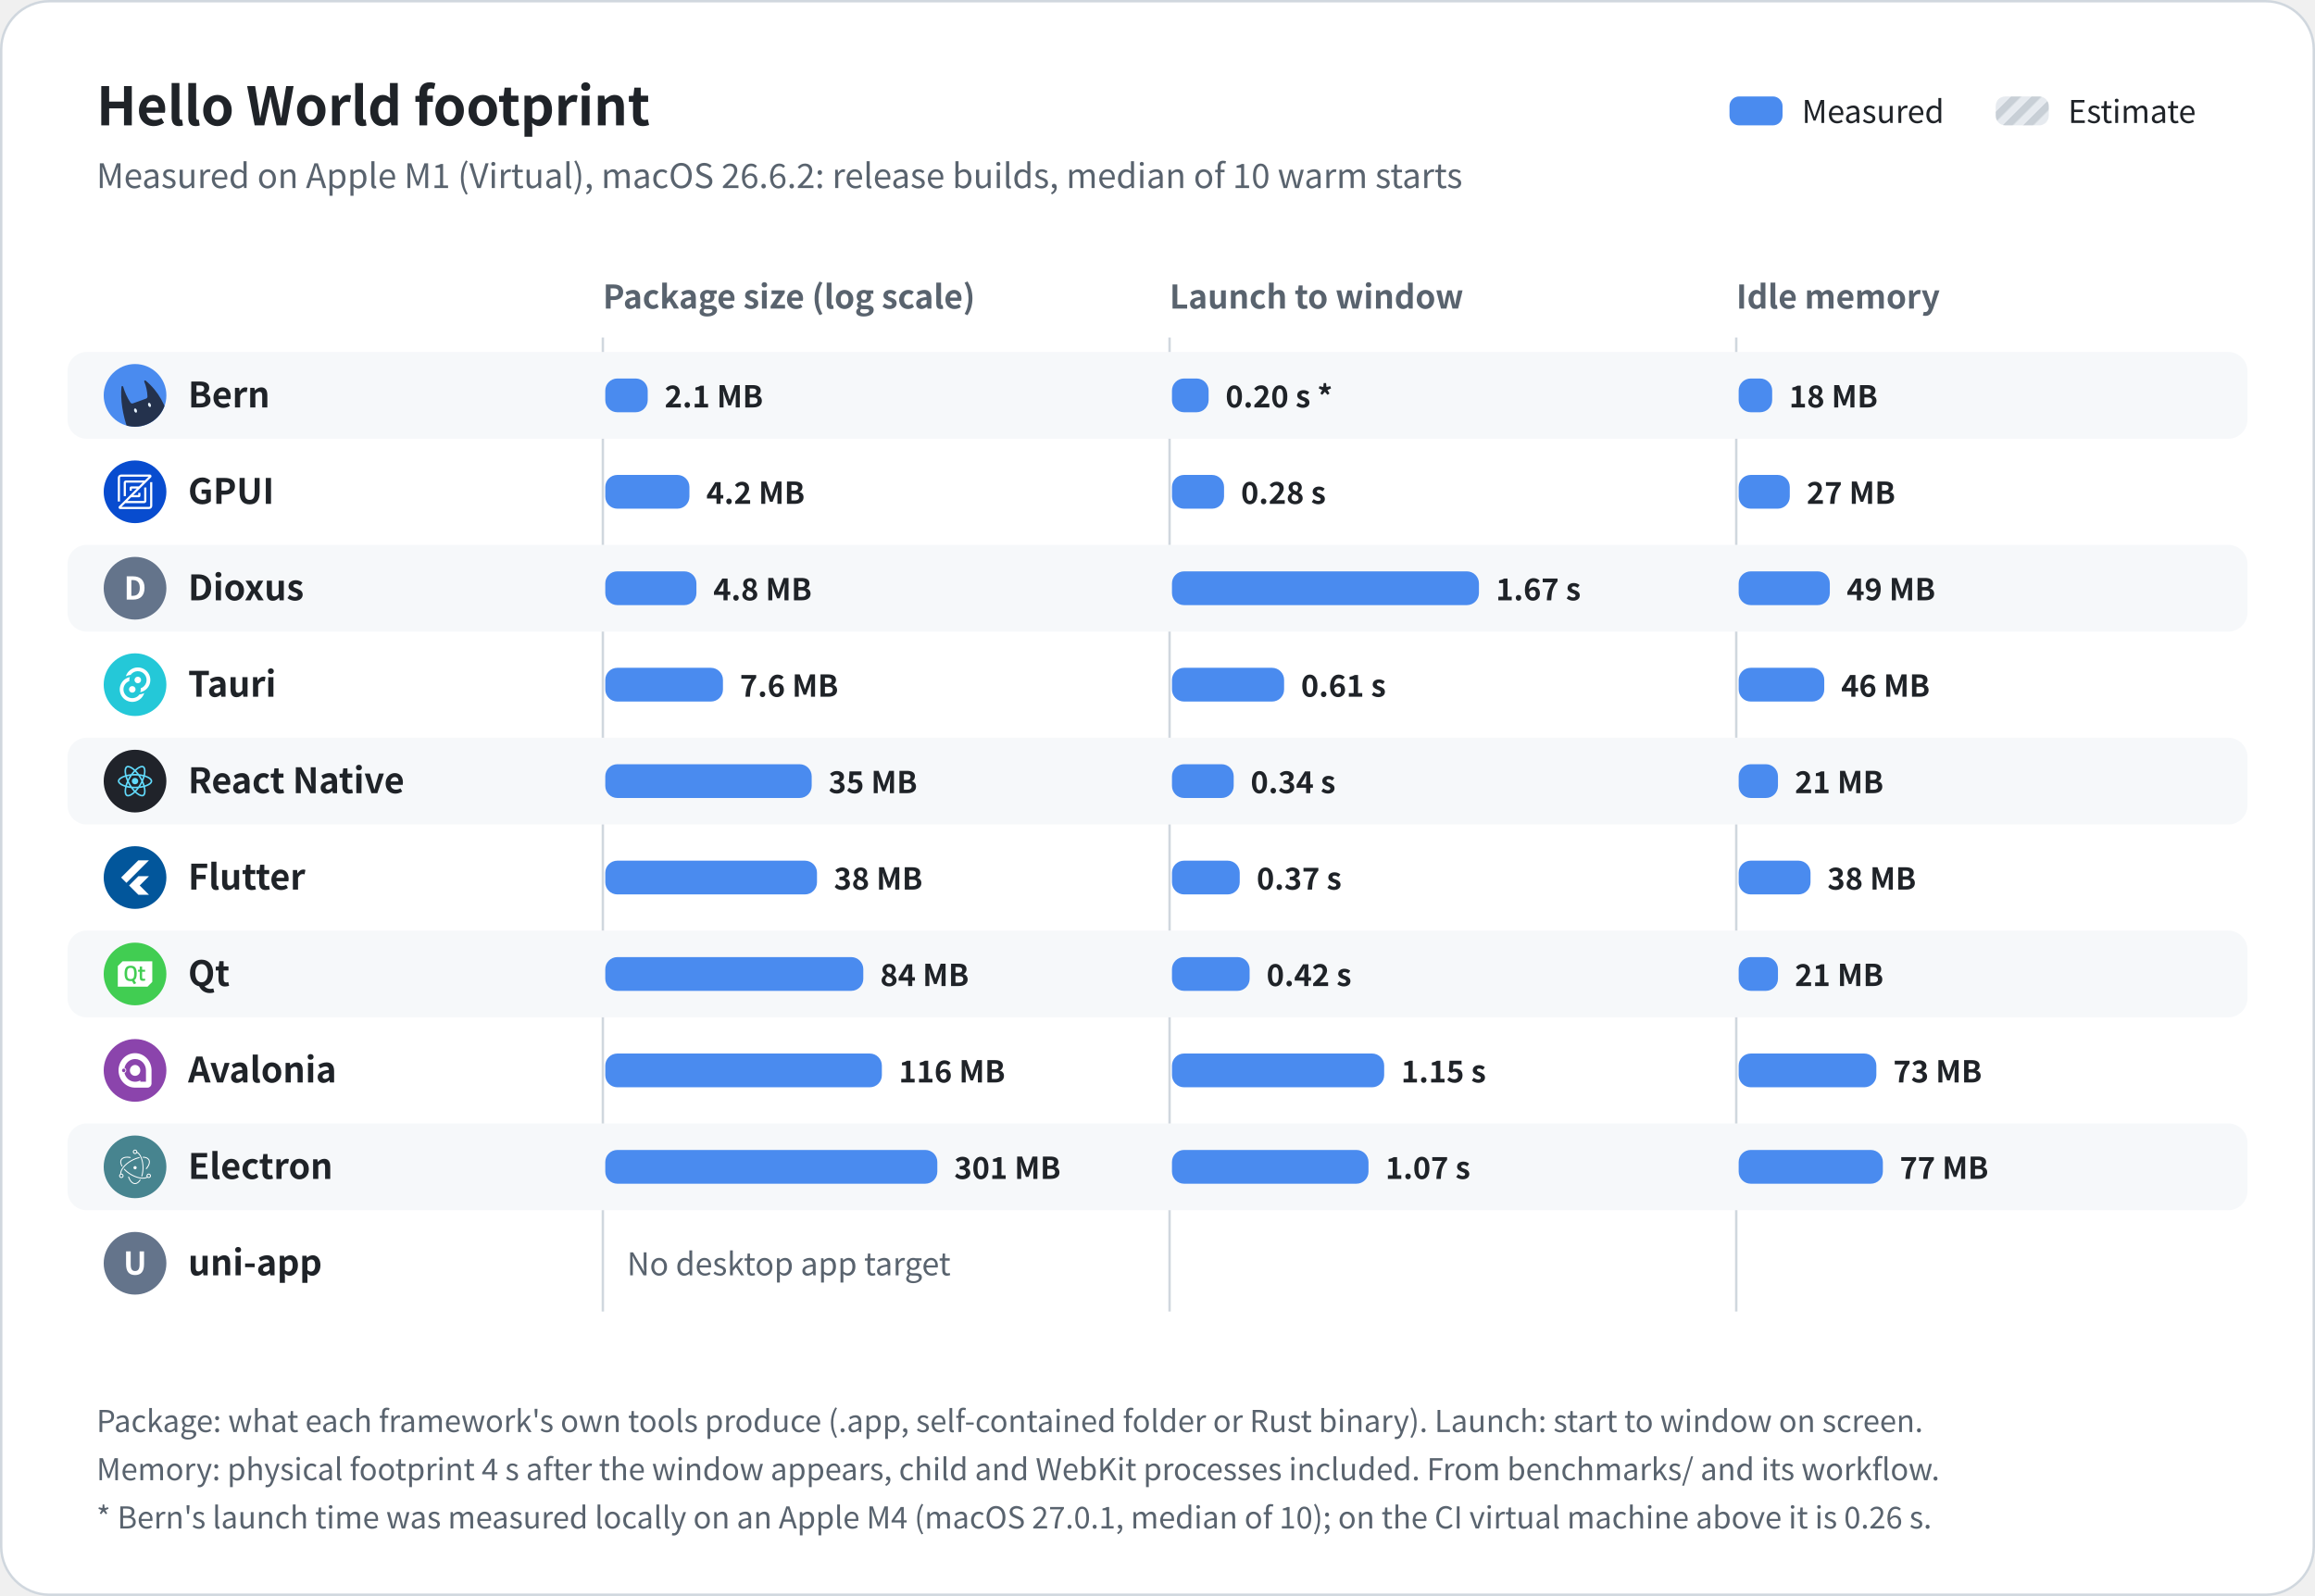
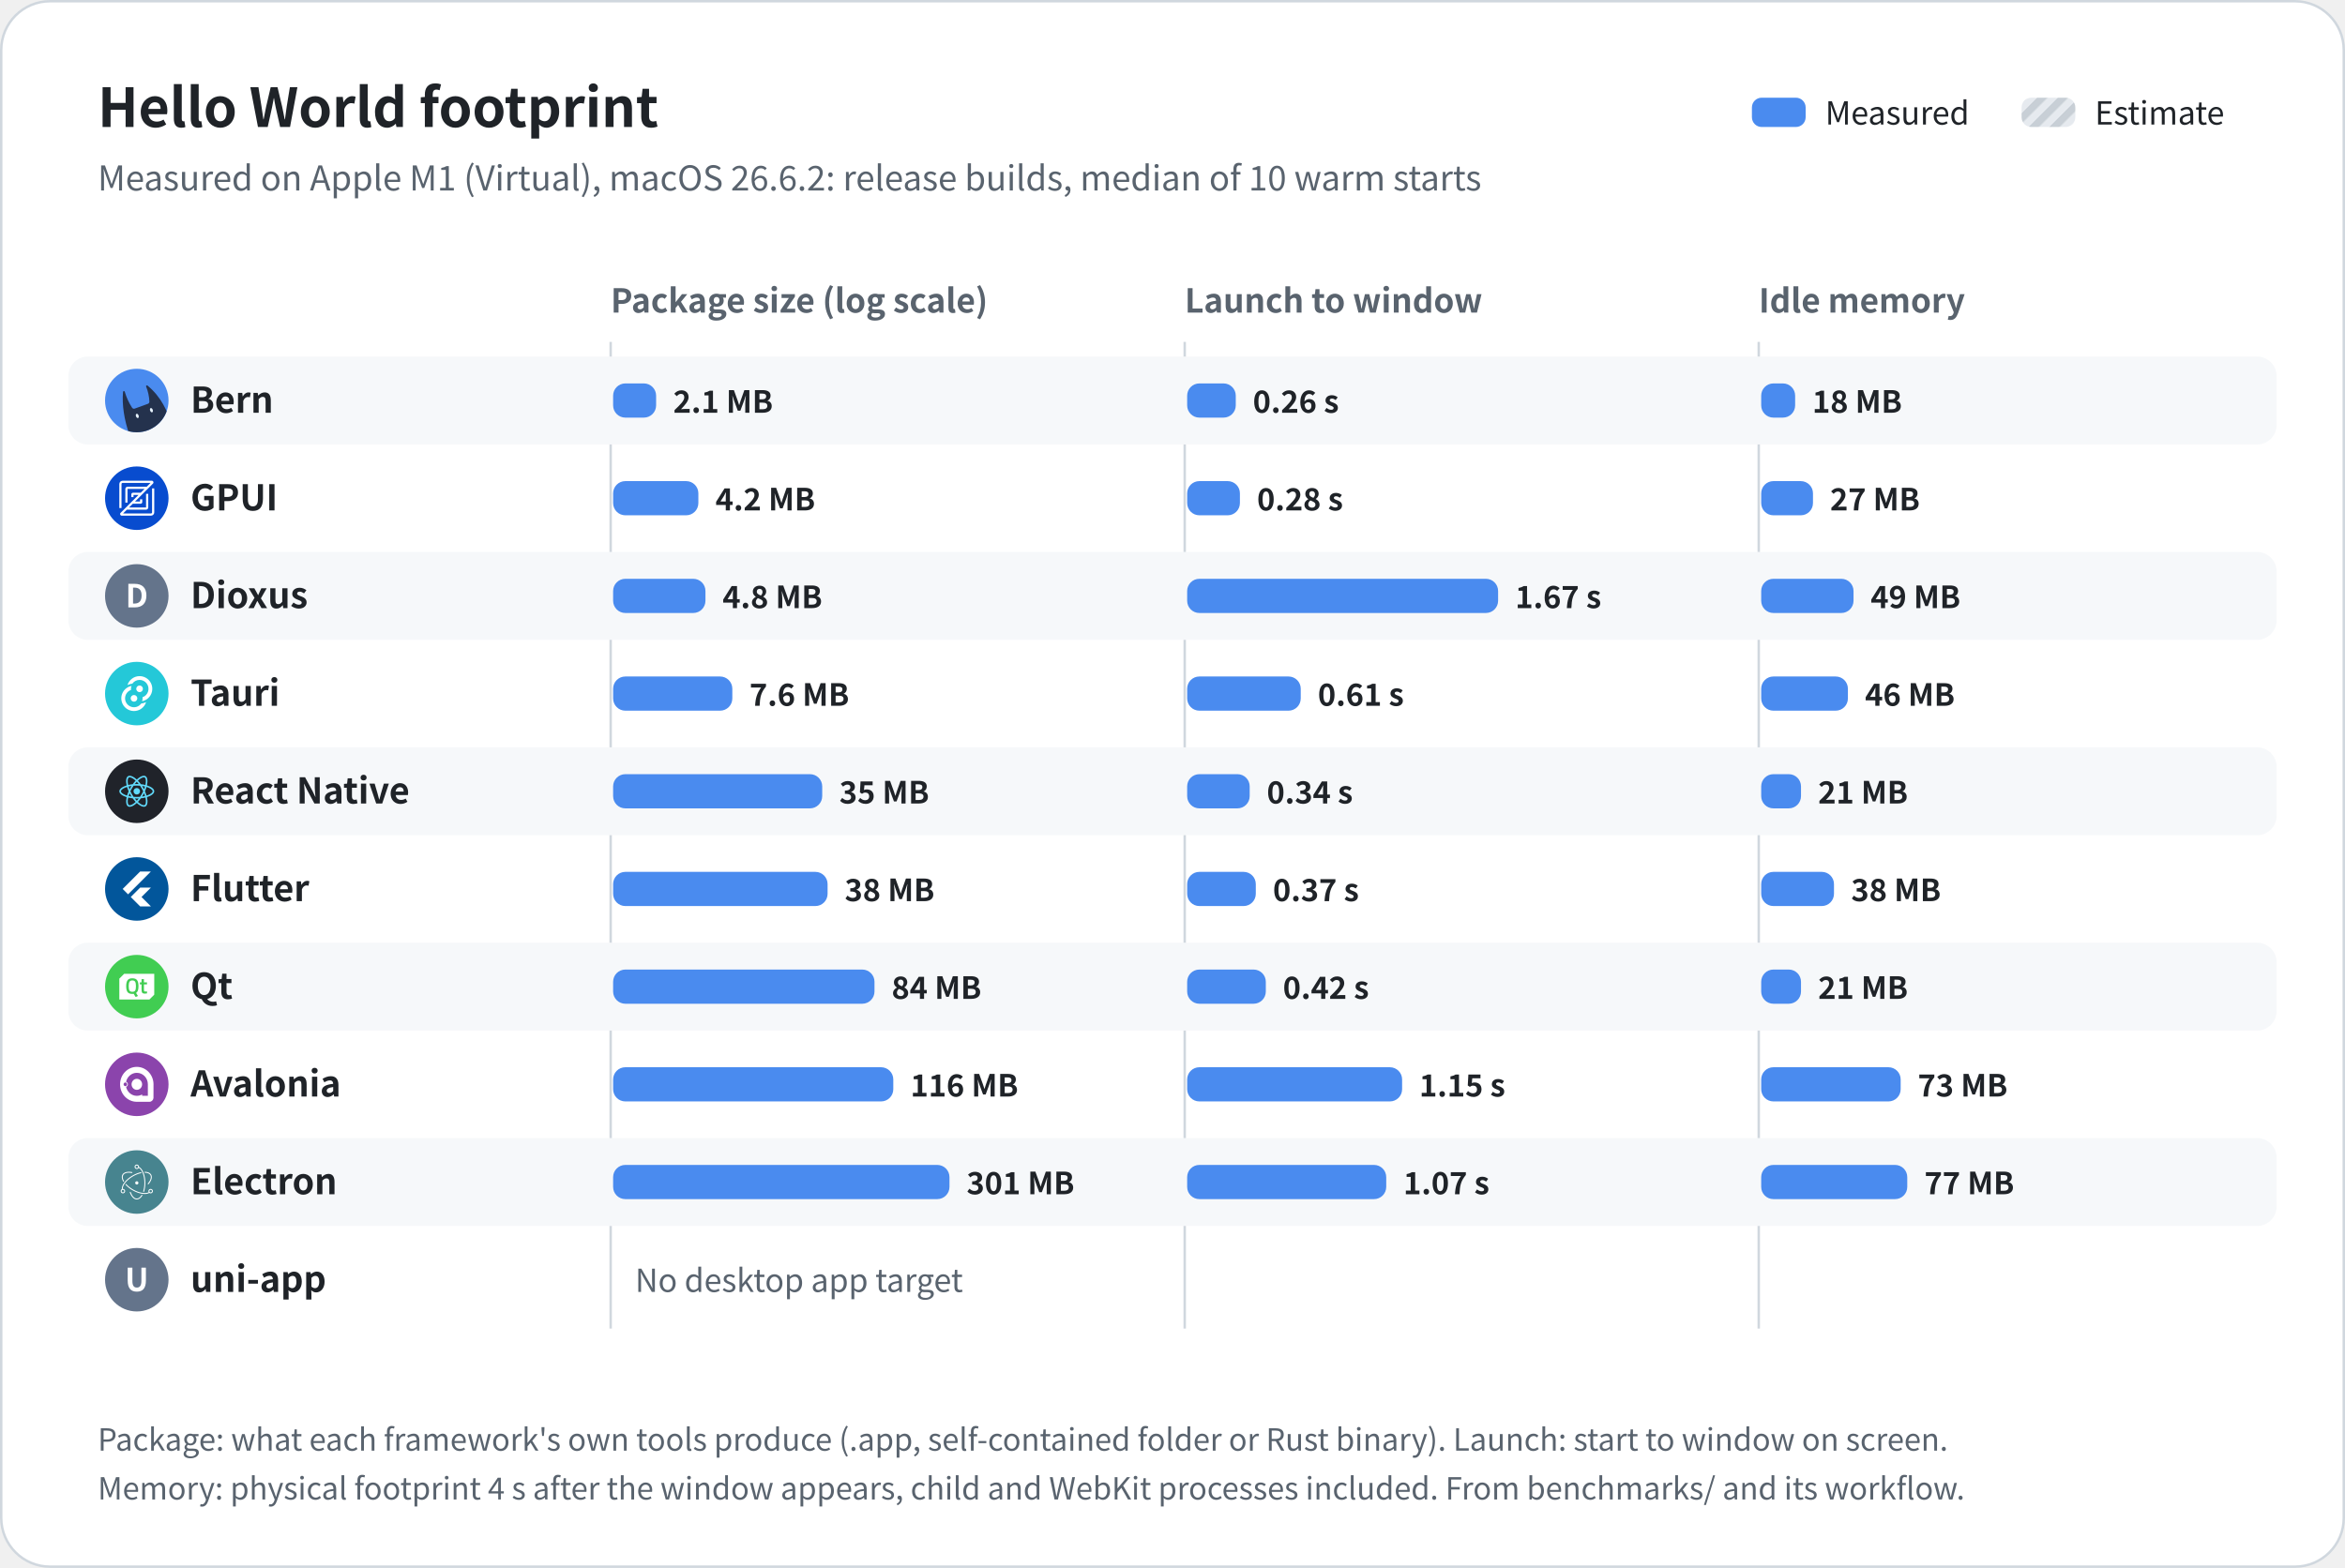
- <svg xmlns="http://www.w3.org/2000/svg" viewBox="0 0 960 662" width="960" height="662" font-family="-apple-system, BlinkMacSystemFont, 'Segoe UI', 'PingFang SC', 'Hiragino Sans GB', 'Microsoft YaHei', 'Noto Sans CJK SC', 'Helvetica Neue', Arial, sans-serif">
+ <svg xmlns="http://www.w3.org/2000/svg" viewBox="0 0 960 642" width="960" height="642" font-family="-apple-system, BlinkMacSystemFont, 'Segoe UI', 'PingFang SC', 'Hiragino Sans GB', 'Microsoft YaHei', 'Noto Sans CJK SC', 'Helvetica Neue', Arial, sans-serif">
  <defs>
    <symbol id="bern-logo" viewBox="0 0 1024 1024">
      <defs>
        <clipPath id="bern-symbol-disc">
          <circle cx="512" cy="512" r="512" />
        </clipPath>
      </defs>
      <g clip-path="url(#bern-symbol-disc)">
        <rect width="1024" height="1024" fill="#4A8BEF" />
        <path fill="#24324D" d="M 290.4 372.1 C 270.7 579.3 309.8 827.6 392.0 1060.0 L 1100 1100 L 1060.0 880.0 C 1013.0 692.2 904.4 451.5 684.3 270.5 A 14 14 0 0 0 662.4 286.5 C 693.7 364.2 711.6 444.8 715.3 529.4 A 36 36 0 0 1 691.6 564.9 C 620.6 590.7 549.5 616.5 478.5 642.4 A 36 36 0 0 1 436.0 628.1 C 383.8 547.6 344.6 461.1 317.8 369.5 A 14 14 0 0 0 290.4 372.1 Z" />
        <ellipse rx="22" ry="36" fill="#E8F4FF" transform="translate(520 760) rotate(-20)" />
        <ellipse rx="22" ry="36" fill="#E8F4FF" transform="translate(748 668) rotate(-20)" />
      </g>
    </symbol>
    <marker id="arrow" viewBox="0 0 10 10" refX="8" refY="5" markerWidth="10" markerHeight="10" markerUnits="userSpaceOnUse" orient="auto-start-reverse">
      <path d="M0 0 L10 5 L0 10 z" fill="#AFB8C1" />
    </marker>
    <marker id="arrow-accent" viewBox="0 0 10 10" refX="8" refY="5" markerWidth="11" markerHeight="11" markerUnits="userSpaceOnUse" orient="auto-start-reverse">
      <path d="M0 0 L10 5 L0 10 z" fill="#4A8BEF" />
    </marker>
  </defs>
-   <rect x="0.5" y="0.5" width="959" height="661" rx="20" fill="#FFFFFF" stroke="#D0D7DE" />
+   <rect x="0.5" y="0.5" width="959" height="641" rx="20" fill="#FFFFFF" stroke="#D0D7DE" />
  <defs>
    <pattern id="hatch" width="6" height="6" patternUnits="userSpaceOnUse" patternTransform="rotate(45)">
      <rect width="6" height="6" fill="#E6EAEF" />
      <rect width="3" height="6" fill="#AFB8C1" opacity="0.55" />
    </pattern>
  </defs>
  <text x="40" y="52" font-size="22" font-weight="700" fill="#1F2328">Hello World footprint</text>
  <text x="40" y="78" font-size="14" fill="#59636E">Measured on Apple M1 (Virtual), macOS 26.6.2: release builds, median of 10 warm starts</text>
  <text x="857.6" y="51" font-size="13" fill="#1F2328">Estimate</text>
  <rect x="827.6" y="40" width="22" height="12" rx="4" fill="url(#hatch)" />
  <text x="747.2" y="51" font-size="13" fill="#1F2328">Measured</text>
  <rect x="717.2" y="40" width="22" height="12" rx="4" fill="#4A8BEF" />
  <text x="250" y="128" font-size="13.5" font-weight="600" fill="#59636E">Package size (log scale)</text>
  <line x1="250" y1="140" x2="250" y2="544" stroke="#D0D7DE" />
  <text x="485" y="128" font-size="13.5" font-weight="600" fill="#59636E">Launch to window</text>
  <line x1="485" y1="140" x2="485" y2="544" stroke="#D0D7DE" />
  <text x="720" y="128" font-size="13.5" font-weight="600" fill="#59636E">Idle memory</text>
  <line x1="720" y1="140" x2="720" y2="544" stroke="#D0D7DE" />
  <rect x="28" y="146.0" width="904" height="36" rx="8" fill="#F6F8FA" />
  <use href="#bern-logo" x="43.0" y="151.0" width="26.0" height="26.0" />
  <text x="78" y="169.0" font-size="14.5" font-weight="700" fill="#1F2328">Bern</text>
  <rect x="251" y="157.0" width="17.6" height="14" rx="5" fill="#4A8BEF" />
  <text x="275.6" y="169.0" font-size="12.5" font-weight="700" fill="#1F2328">2.1 MB</text>
-   <rect x="486" y="157.0" width="15.2" height="14" rx="5" fill="#4A8BEF" />
-   <text x="508.2" y="169.0" font-size="12.5" font-weight="700" fill="#1F2328">0.20 s *</text>
+   <rect x="486" y="157.0" width="19.9" height="14" rx="5" fill="#4A8BEF" />
+   <text x="512.9" y="169.0" font-size="12.5" font-weight="700" fill="#1F2328">0.26 s</text>
  <rect x="721" y="157.0" width="13.9" height="14" rx="5" fill="#4A8BEF" />
  <text x="741.9" y="169.0" font-size="12.5" font-weight="700" fill="#1F2328">18 MB</text>
  <circle cx="56.0" cy="204.0" r="13.0" fill="#084CCF" />
  <path d="M2.25 1.5a.75.75 0 0 0-.75.75v16.5H0V2.25A2.25 2.25 0 0 1 2.25 0h20.095c1.002 0 1.504 1.212.795 1.92L10.764 14.298h3.486V12.75h1.5v1.922a1.125 1.125 0 0 1-1.125 1.125H9.264l-2.578 2.578h11.689V9h1.5v9.375a1.5 1.5 0 0 1-1.5 1.5H5.185L2.562 22.5H21.75a.75.75 0 0 0 .75-.75V5.25H24v16.5A2.25 2.25 0 0 1 21.75 24H1.655C.653 24 .151 22.788.86 22.08L13.19 9.75H9.75v1.5h-1.5V9.375A1.125 1.125 0 0 1 9.375 8.25h5.314l2.625-2.625H5.625V15h-1.5V5.625a1.5 1.5 0 0 1 1.5-1.5h13.19L21.438 1.5z" fill="#FFFFFF" transform="translate(48.85 196.85) scale(0.5958)" />
  <text x="78" y="209.0" font-size="14.5" font-weight="700" fill="#1F2328">GPUI</text>
  <rect x="251" y="197.0" width="34.9" height="14" rx="5" fill="#4A8BEF" />
  <text x="292.9" y="209.0" font-size="12.5" font-weight="700" fill="#1F2328">4.2 MB</text>
  <rect x="486" y="197.0" width="21.6" height="14" rx="5" fill="#4A8BEF" />
  <text x="514.6" y="209.0" font-size="12.5" font-weight="700" fill="#1F2328">0.28 s</text>
  <rect x="721" y="197.0" width="21.2" height="14" rx="5" fill="#4A8BEF" />
  <text x="749.2" y="209.0" font-size="12.5" font-weight="700" fill="#1F2328">27 MB</text>
  <rect x="28" y="226.0" width="904" height="36" rx="8" fill="#F6F8FA" />
  <circle cx="56.0" cy="244.0" r="13.0" fill="#64748B" />
  <text x="56.0" y="248.7" text-anchor="middle" font-size="13.0" font-weight="700" fill="#FFFFFF">D</text>
  <text x="78" y="249.0" font-size="14.5" font-weight="700" fill="#1F2328">Dioxus</text>
  <rect x="251" y="237.0" width="37.8" height="14" rx="5" fill="#4A8BEF" />
  <text x="295.8" y="249.0" font-size="12.5" font-weight="700" fill="#1F2328">4.8 MB</text>
  <rect x="486" y="237.0" width="127.3" height="14" rx="5" fill="#4A8BEF" />
  <text x="620.3" y="249.0" font-size="12.5" font-weight="700" fill="#1F2328">1.67 s</text>
  <rect x="721" y="237.0" width="37.8" height="14" rx="5" fill="#4A8BEF" />
  <text x="765.8" y="249.0" font-size="12.5" font-weight="700" fill="#1F2328">49 MB</text>
  <circle cx="56.0" cy="284.0" r="13.0" fill="#24C8D8" />
  <path d="M13.912 0a8.72 8.72 0 0 0-8.308 6.139c1.05-.515 2.18-.845 3.342-.976 2.415-3.363 7.4-3.412 9.88-.097 2.48 3.315 1.025 8.084-2.883 9.45a6.131 6.131 0 0 1-.3 2.762 8.72 8.72 0 0 0 3.01-1.225A8.72 8.72 0 0 0 13.913 0zm.082 6.451a2.284 2.284 0 1 0-.15 4.566 2.284 2.284 0 0 0 .15-4.566zm-5.629.27a8.72 8.72 0 0 0-3.031 1.235 8.72 8.72 0 1 0 13.06 9.913 10.173 10.174 0 0 1-3.343.965 6.125 6.125 0 1 1-7.028-9.343 6.114 6.115 0 0 1 .342-2.772zm1.713 6.27a2.284 2.284 0 0 0-2.284 2.283 2.284 2.284 0 0 0 2.284 2.284 2.284 2.284 0 0 0 2.284-2.284 2.284 2.284 0 0 0-2.284-2.284z" fill="#FFFFFF" transform="translate(48.85 276.85) scale(0.5958)" />
  <text x="78" y="289.0" font-size="14.5" font-weight="700" fill="#1F2328">Tauri</text>
  <rect x="251" y="277.0" width="48.8" height="14" rx="5" fill="#4A8BEF" />
  <text x="306.8" y="289.0" font-size="12.5" font-weight="700" fill="#1F2328">7.6 MB</text>
  <rect x="486" y="277.0" width="46.5" height="14" rx="5" fill="#4A8BEF" />
  <text x="539.5" y="289.0" font-size="12.5" font-weight="700" fill="#1F2328">0.61 s</text>
  <rect x="721" y="277.0" width="35.5" height="14" rx="5" fill="#4A8BEF" />
  <text x="763.5" y="289.0" font-size="12.5" font-weight="700" fill="#1F2328">46 MB</text>
  <rect x="28" y="306.0" width="904" height="36" rx="8" fill="#F6F8FA" />
  <circle cx="56.0" cy="324.0" r="13.0" fill="#20232A" />
  <path d="M14.23 12.004a2.236 2.236 0 0 1-2.235 2.236 2.236 2.236 0 0 1-2.236-2.236 2.236 2.236 0 0 1 2.235-2.236 2.236 2.236 0 0 1 2.236 2.236zm2.648-10.69c-1.346 0-3.107.96-4.888 2.622-1.78-1.653-3.542-2.602-4.887-2.602-.41 0-.783.093-1.106.278-1.375.793-1.683 3.264-.973 6.365C1.98 8.917 0 10.42 0 12.004c0 1.59 1.99 3.097 5.043 4.03-.704 3.113-.39 5.588.988 6.38.32.187.69.275 1.102.275 1.345 0 3.107-.96 4.888-2.624 1.78 1.654 3.542 2.603 4.887 2.603.41 0 .783-.09 1.106-.275 1.374-.792 1.683-3.263.973-6.365C22.02 15.096 24 13.59 24 12.004c0-1.59-1.99-3.097-5.043-4.032.704-3.11.39-5.587-.988-6.38-.318-.184-.688-.277-1.092-.278zm-.005 1.09v.006c.225 0 .406.044.558.127.666.382.955 1.835.73 3.704-.054.46-.142.945-.25 1.44-.96-.236-2.006-.417-3.107-.534-.66-.905-1.345-1.727-2.035-2.447 1.592-1.48 3.087-2.292 4.105-2.295zm-9.77.02c1.012 0 2.514.808 4.11 2.28-.686.72-1.37 1.537-2.02 2.442-1.107.117-2.154.298-3.113.538-.112-.49-.195-.964-.254-1.42-.23-1.868.054-3.32.714-3.707.19-.09.4-.127.563-.132zm4.882 3.05c.455.468.91.992 1.36 1.564-.44-.02-.89-.034-1.345-.034-.46 0-.915.01-1.36.034.44-.572.895-1.096 1.345-1.565zM12 8.1c.74 0 1.477.034 2.202.093.406.582.802 1.203 1.183 1.86.372.64.71 1.29 1.018 1.946-.308.655-.646 1.31-1.013 1.95-.38.66-.773 1.288-1.18 1.87-.728.063-1.466.098-2.21.098-.74 0-1.477-.035-2.202-.093-.406-.582-.802-1.204-1.183-1.86-.372-.64-.71-1.29-1.018-1.946.303-.657.646-1.313 1.013-1.954.38-.66.773-1.286 1.18-1.868.728-.064 1.466-.098 2.21-.098zm-3.635.254c-.24.377-.48.763-.704 1.16-.225.39-.435.782-.635 1.174-.265-.656-.49-1.31-.676-1.947.64-.15 1.315-.283 2.015-.386zm7.26 0c.695.103 1.365.23 2.006.387-.18.632-.405 1.282-.66 1.933-.2-.39-.41-.783-.64-1.174-.225-.392-.465-.774-.705-1.146zm3.063.675c.484.15.944.317 1.375.498 1.732.74 2.852 1.708 2.852 2.476-.005.768-1.125 1.74-2.857 2.475-.42.18-.88.342-1.355.493-.28-.958-.646-1.956-1.1-2.98.45-1.017.81-2.01 1.085-2.964zm-13.395.004c.278.96.645 1.957 1.1 2.98-.45 1.017-.812 2.01-1.086 2.964-.484-.15-.944-.318-1.37-.5-1.732-.737-2.852-1.706-2.852-2.474 0-.768 1.12-1.742 2.852-2.476.42-.18.88-.342 1.356-.494zm11.678 4.28c.265.657.49 1.312.676 1.948-.64.157-1.316.29-2.016.39.24-.375.48-.762.705-1.158.225-.39.435-.788.636-1.18zm-9.945.02c.2.392.41.783.64 1.175.23.39.465.772.705 1.143-.695-.102-1.365-.23-2.006-.386.18-.63.406-1.282.66-1.933zM17.92 16.32c.112.493.2.968.254 1.423.23 1.868-.054 3.32-.714 3.708-.147.09-.338.128-.563.128-1.012 0-2.514-.807-4.11-2.28.686-.72 1.37-1.536 2.02-2.44 1.107-.118 2.154-.3 3.113-.54zm-11.83.01c.96.234 2.006.415 3.107.532.66.905 1.345 1.727 2.035 2.446-1.595 1.483-3.092 2.295-4.11 2.295-.22-.005-.406-.05-.553-.132-.666-.38-.955-1.834-.73-3.703.054-.46.142-.944.25-1.438zm4.56.64c.44.02.89.034 1.345.034.46 0 .915-.01 1.36-.034-.44.572-.895 1.095-1.345 1.565-.455-.47-.91-.993-1.36-1.565z" fill="#61DAFB" transform="translate(48.85 316.85) scale(0.5958)" />
  <text x="78" y="329.0" font-size="14.5" font-weight="700" fill="#1F2328">React Native</text>
  <rect x="251" y="317.0" width="85.6" height="14" rx="5" fill="#4A8BEF" />
  <text x="343.6" y="329.0" font-size="12.5" font-weight="700" fill="#1F2328">35 MB</text>
  <rect x="486" y="317.0" width="25.6" height="14" rx="5" fill="#4A8BEF" />
  <text x="518.6" y="329.0" font-size="12.5" font-weight="700" fill="#1F2328">0.34 s</text>
  <rect x="721" y="317.0" width="16.3" height="14" rx="5" fill="#4A8BEF" />
  <text x="744.3" y="329.0" font-size="12.5" font-weight="700" fill="#1F2328">21 MB</text>
  <circle cx="56.0" cy="364.0" r="13.0" fill="#02569B" />
  <path d="M14.314 0L2.3 12 6 15.7 21.684.013h-7.357zm.014 11.072L7.857 17.53l6.47 6.47H21.7l-6.46-6.468 6.46-6.46h-7.37z" fill="#FFFFFF" transform="translate(48.85 356.85) scale(0.5958)" />
  <text x="78" y="369.0" font-size="14.5" font-weight="700" fill="#1F2328">Flutter</text>
  <rect x="251" y="357.0" width="87.8" height="14" rx="5" fill="#4A8BEF" />
  <text x="345.8" y="369.0" font-size="12.5" font-weight="700" fill="#1F2328">38 MB</text>
  <rect x="486" y="357.0" width="28.1" height="14" rx="5" fill="#4A8BEF" />
  <text x="521.1" y="369.0" font-size="12.5" font-weight="700" fill="#1F2328">0.37 s</text>
  <rect x="721" y="357.0" width="29.8" height="14" rx="5" fill="#4A8BEF" />
  <text x="757.8" y="369.0" font-size="12.5" font-weight="700" fill="#1F2328">38 MB</text>
  <rect x="28" y="386.0" width="904" height="36" rx="8" fill="#F6F8FA" />
  <circle cx="56.0" cy="404.0" r="13.0" fill="#41CD52" />
  <path d="M21.693 3.162H3.33L0 6.49v14.348h20.671L24 17.51V3.162zM12.785 18.4l-1.562.728-1.35-2.217c-.196.057-.499.09-.924.09-1.579 0-2.683-.425-3.305-1.276-.622-.85-.932-2.2-.932-4.033 0-1.84.319-3.206.949-4.098.63-.892 1.726-1.341 3.288-1.341 1.562 0 2.658.441 3.28 1.333.63.883.94 2.25.94 4.098 0 1.219-.13 2.2-.384 2.945-.261.752-.679 1.325-1.268 1.718zm4.736-1.587c-.858 0-1.447-.196-1.766-.59-.32-.392-.483-1.136-.483-2.232v-3.534H14.11V9.051h1.162V6.843h1.644V9.05h2.094v1.415h-2.094v3.346c0 .622.05 1.03.14 1.227.09.204.326.303.695.303l1.243-.05.073 1.326c-.67.13-1.186.196-1.546.196zm-8.58-9.08c-.95 0-1.604.311-1.963.94-.352.63-.532 1.629-.532 3.011 0 1.374.172 2.364.515 2.953.344.589 1.006.892 1.98.892.973 0 1.628-.295 1.971-.876.335-.58.507-1.57.507-2.953 0-1.39-.172-2.396-.523-3.026-.352-.63-1.006-.94-1.955-.94Z" fill="#FFFFFF" transform="translate(48.85 396.85) scale(0.5958)" />
  <text x="78" y="409.0" font-size="14.5" font-weight="700" fill="#1F2328">Qt</text>
  <rect x="251" y="397.0" width="107.0" height="14" rx="5" fill="#4A8BEF" />
  <text x="365.0" y="409.0" font-size="12.5" font-weight="700" fill="#1F2328">84 MB</text>
  <rect x="486" y="397.0" width="32.2" height="14" rx="5" fill="#4A8BEF" />
  <text x="525.2" y="409.0" font-size="12.5" font-weight="700" fill="#1F2328">0.42 s</text>
  <rect x="721" y="397.0" width="16.3" height="14" rx="5" fill="#4A8BEF" />
  <text x="744.3" y="409.0" font-size="12.5" font-weight="700" fill="#1F2328">21 MB</text>
  <circle cx="56.0" cy="444.0" r="13.0" fill="#8B44AC" />
  <path d="M12.034 8.208c-2.003 0-3.627 1.696-3.627 3.789s1.624 3.789 3.627 3.789 3.627-1.697 3.627-3.79-1.624-3.788-3.627-3.788m-7.392 2.067c.72.211 1.248.902 1.248 1.722s-.528 1.51-1.248 1.721c.752 3.54 3.776 6.188 7.392 6.188 1.316 0 2.554-.35 3.632-.967v.914h3.94v-7.528a5 5 0 0 0 0-.224v-.104c0-4.369-3.39-7.91-7.572-7.91-3.616 0-6.64 2.648-7.392 6.188m-.5 2.982c.67 0 1.212-.567 1.212-1.266s-.542-1.265-1.212-1.265-1.211.566-1.211 1.265c0 .7.542 1.266 1.211 1.266M20.682 24H11.8C5.549 23.887.515 18.556.515 12c0-6.627 5.143-12 11.487-12 6.241 0 11.32 5.2 11.483 11.678l-.02 9.743C23.3 22.876 22.12 24 20.683 24" fill="#FFFFFF" transform="translate(48.85 436.85) scale(0.5958)" />
  <text x="78" y="449.0" font-size="14.5" font-weight="700" fill="#1F2328">Avalonia</text>
  <rect x="251" y="437.0" width="114.7" height="14" rx="5" fill="#4A8BEF" />
  <text x="372.7" y="449.0" font-size="12.5" font-weight="700" fill="#1F2328">116 MB</text>
  <rect x="486" y="437.0" width="88.0" height="14" rx="5" fill="#4A8BEF" />
  <text x="581.0" y="449.0" font-size="12.5" font-weight="700" fill="#1F2328">1.15 s</text>
  <rect x="721" y="437.0" width="57.1" height="14" rx="5" fill="#4A8BEF" />
  <text x="785.1" y="449.0" font-size="12.5" font-weight="700" fill="#1F2328">73 MB</text>
  <rect x="28" y="466.0" width="904" height="36" rx="8" fill="#F6F8FA" />
  <circle cx="56.0" cy="484.0" r="13.0" fill="#47848F" />
  <path d="M12.011 0c-.85 0-1.539.689-1.539 1.539 0 .85.689 1.539 1.539 1.539.595 0 1.11-.338 1.366-.832 2.221 1.268 3.847 5.473 3.847 10.362 0 2.071-.289 4.056-.825 5.769a.322.322 0 0 0 .211.403.322.322 0 0 0 .403-.211c.556-1.776.854-3.825.854-5.96 0-5.193-1.772-9.686-4.321-11.003.001-.022.004-.044.004-.067 0-.85-.689-1.539-1.539-1.539zm0 .643a.896.896 0 1 1 0 1.792.896.896 0 1 1 0-1.792zm-5.486 4.305c-2.067.007-3.647.665-4.388 1.948-.738 1.277-.527 2.971.511 4.781a.322.322 0 0 0 .558-.32C2.271 9.727 2.089 8.266 2.694 7.218c.821-1.422 3.033-1.955 5.932-1.427a.322.322 0 0 0 .115-.633c-.784-.143-1.527-.212-2.216-.21zm11.052.018a.322.322 0 0 0-.008.643c1.834.024 3.156.596 3.75 1.626.819 1.419.18 3.595-1.718 5.837a.322.322 0 0 0 .038.454.322.322 0 0 0 .453-.038c2.054-2.426 2.771-4.866 1.784-6.574-.726-1.257-2.26-1.921-4.299-1.947zm-2.698.292a.323.323 0 0 0-.065.007c-1.857.398-3.833 1.175-5.731 2.271-4.57 2.638-7.592 6.495-7.36 9.372-.473.263-.793.766-.793 1.345 0 .85.689 1.539 1.539 1.539.85 0 1.539-.689 1.539-1.539 0-.85-.689-1.539-1.539-1.539-.038 0-.075.003-.113.006-.1-2.56 2.743-6.141 7.048-8.627 1.841-1.063 3.755-1.816 5.545-2.2a.322.322 0 0 0-.07-.636zm-2.879 6.236a1.119 1.119 0 0 0-.224.025c-.601.13-.983.723-.853 1.324.13.601.723.983 1.324.853.601-.13.983-.723.853-1.324-.114-.526-.582-.884-1.099-.879zM4.532 13.341a.321.321 0 0 0-.232.084.321.321 0 0 0-.021.454c1.268 1.394 2.916 2.701 4.795 3.786 4.415 2.549 9.106 3.285 11.561 1.839a1.53 1.53 0 0 0 .897.29c.85 0 1.539-.689 1.539-1.539 0-.85-.689-1.539-1.539-1.539-.85 0-1.539.689-1.539 1.539 0 .276.074.534.201.758-2.245 1.214-6.631.5-10.798-1.905-1.823-1.052-3.418-2.318-4.64-3.661a.321.321 0 0 0-.223-.105zm-2.063 4.017a.896.896 0 1 1 0 1.792.896.896 0 1 1 0-1.792zm19.062 0a.896.896 0 1 1 0 1.792.891.891 0 0 1-.586-.219c-.003-.004-.004-.008-.007-.012a.32.32 0 0 0-.096-.091.896.896 0 0 1 .689-1.469zm-14.005 1.368a.322.322 0 0 0-.321.43C8.279 22.154 10.036 24 12.011 24c1.441 0 2.773-.982 3.813-2.711a.322.322 0 0 0-.11-.441.322.322 0 0 0-.442.11c-.934 1.554-2.081 2.399-3.261 2.399-1.641 0-3.208-1.647-4.2-4.418a.322.322 0 0 0-.285-.213z" fill="#FFFFFF" transform="translate(48.85 476.85) scale(0.5958)" />
  <text x="78" y="489.0" font-size="14.5" font-weight="700" fill="#1F2328">Electron</text>
  <rect x="251" y="477.0" width="137.7" height="14" rx="5" fill="#4A8BEF" />
  <text x="395.7" y="489.0" font-size="12.5" font-weight="700" fill="#1F2328">301 MB</text>
  <rect x="486" y="477.0" width="81.5" height="14" rx="5" fill="#4A8BEF" />
  <text x="574.5" y="489.0" font-size="12.5" font-weight="700" fill="#1F2328">1.07 s</text>
  <rect x="721" y="477.0" width="59.8" height="14" rx="5" fill="#4A8BEF" />
  <text x="787.8" y="489.0" font-size="12.5" font-weight="700" fill="#1F2328">77 MB</text>
  <circle cx="56.0" cy="524.0" r="13.0" fill="#64748B" />
  <text x="56.0" y="528.7" text-anchor="middle" font-size="13.0" font-weight="700" fill="#FFFFFF">U</text>
  <text x="78" y="529.0" font-size="14.5" font-weight="600" fill="#1F2328">uni-app</text>
  <text x="260" y="529.0" font-size="13" fill="#59636E">No desktop app target</text>
  <text x="40" y="594" font-size="12.5" fill="#59636E">Package: what each framework's own tools produce (.app, self-contained folder or Rust binary). Launch: start to window on screen.</text>
  <text x="40" y="614" font-size="12.5" fill="#59636E">Memory: physical footprint 4 s after the window appears, child and WebKit processes included. From benchmarks/ and its workflow.</text>
-   <text x="40" y="634" font-size="12.5" fill="#59636E">* Bern's launch time was measured locally on an Apple M4 (macOS 27.0.1, median of 10); on the CI virtual machine above it is 0.26 s.</text>
</svg>
